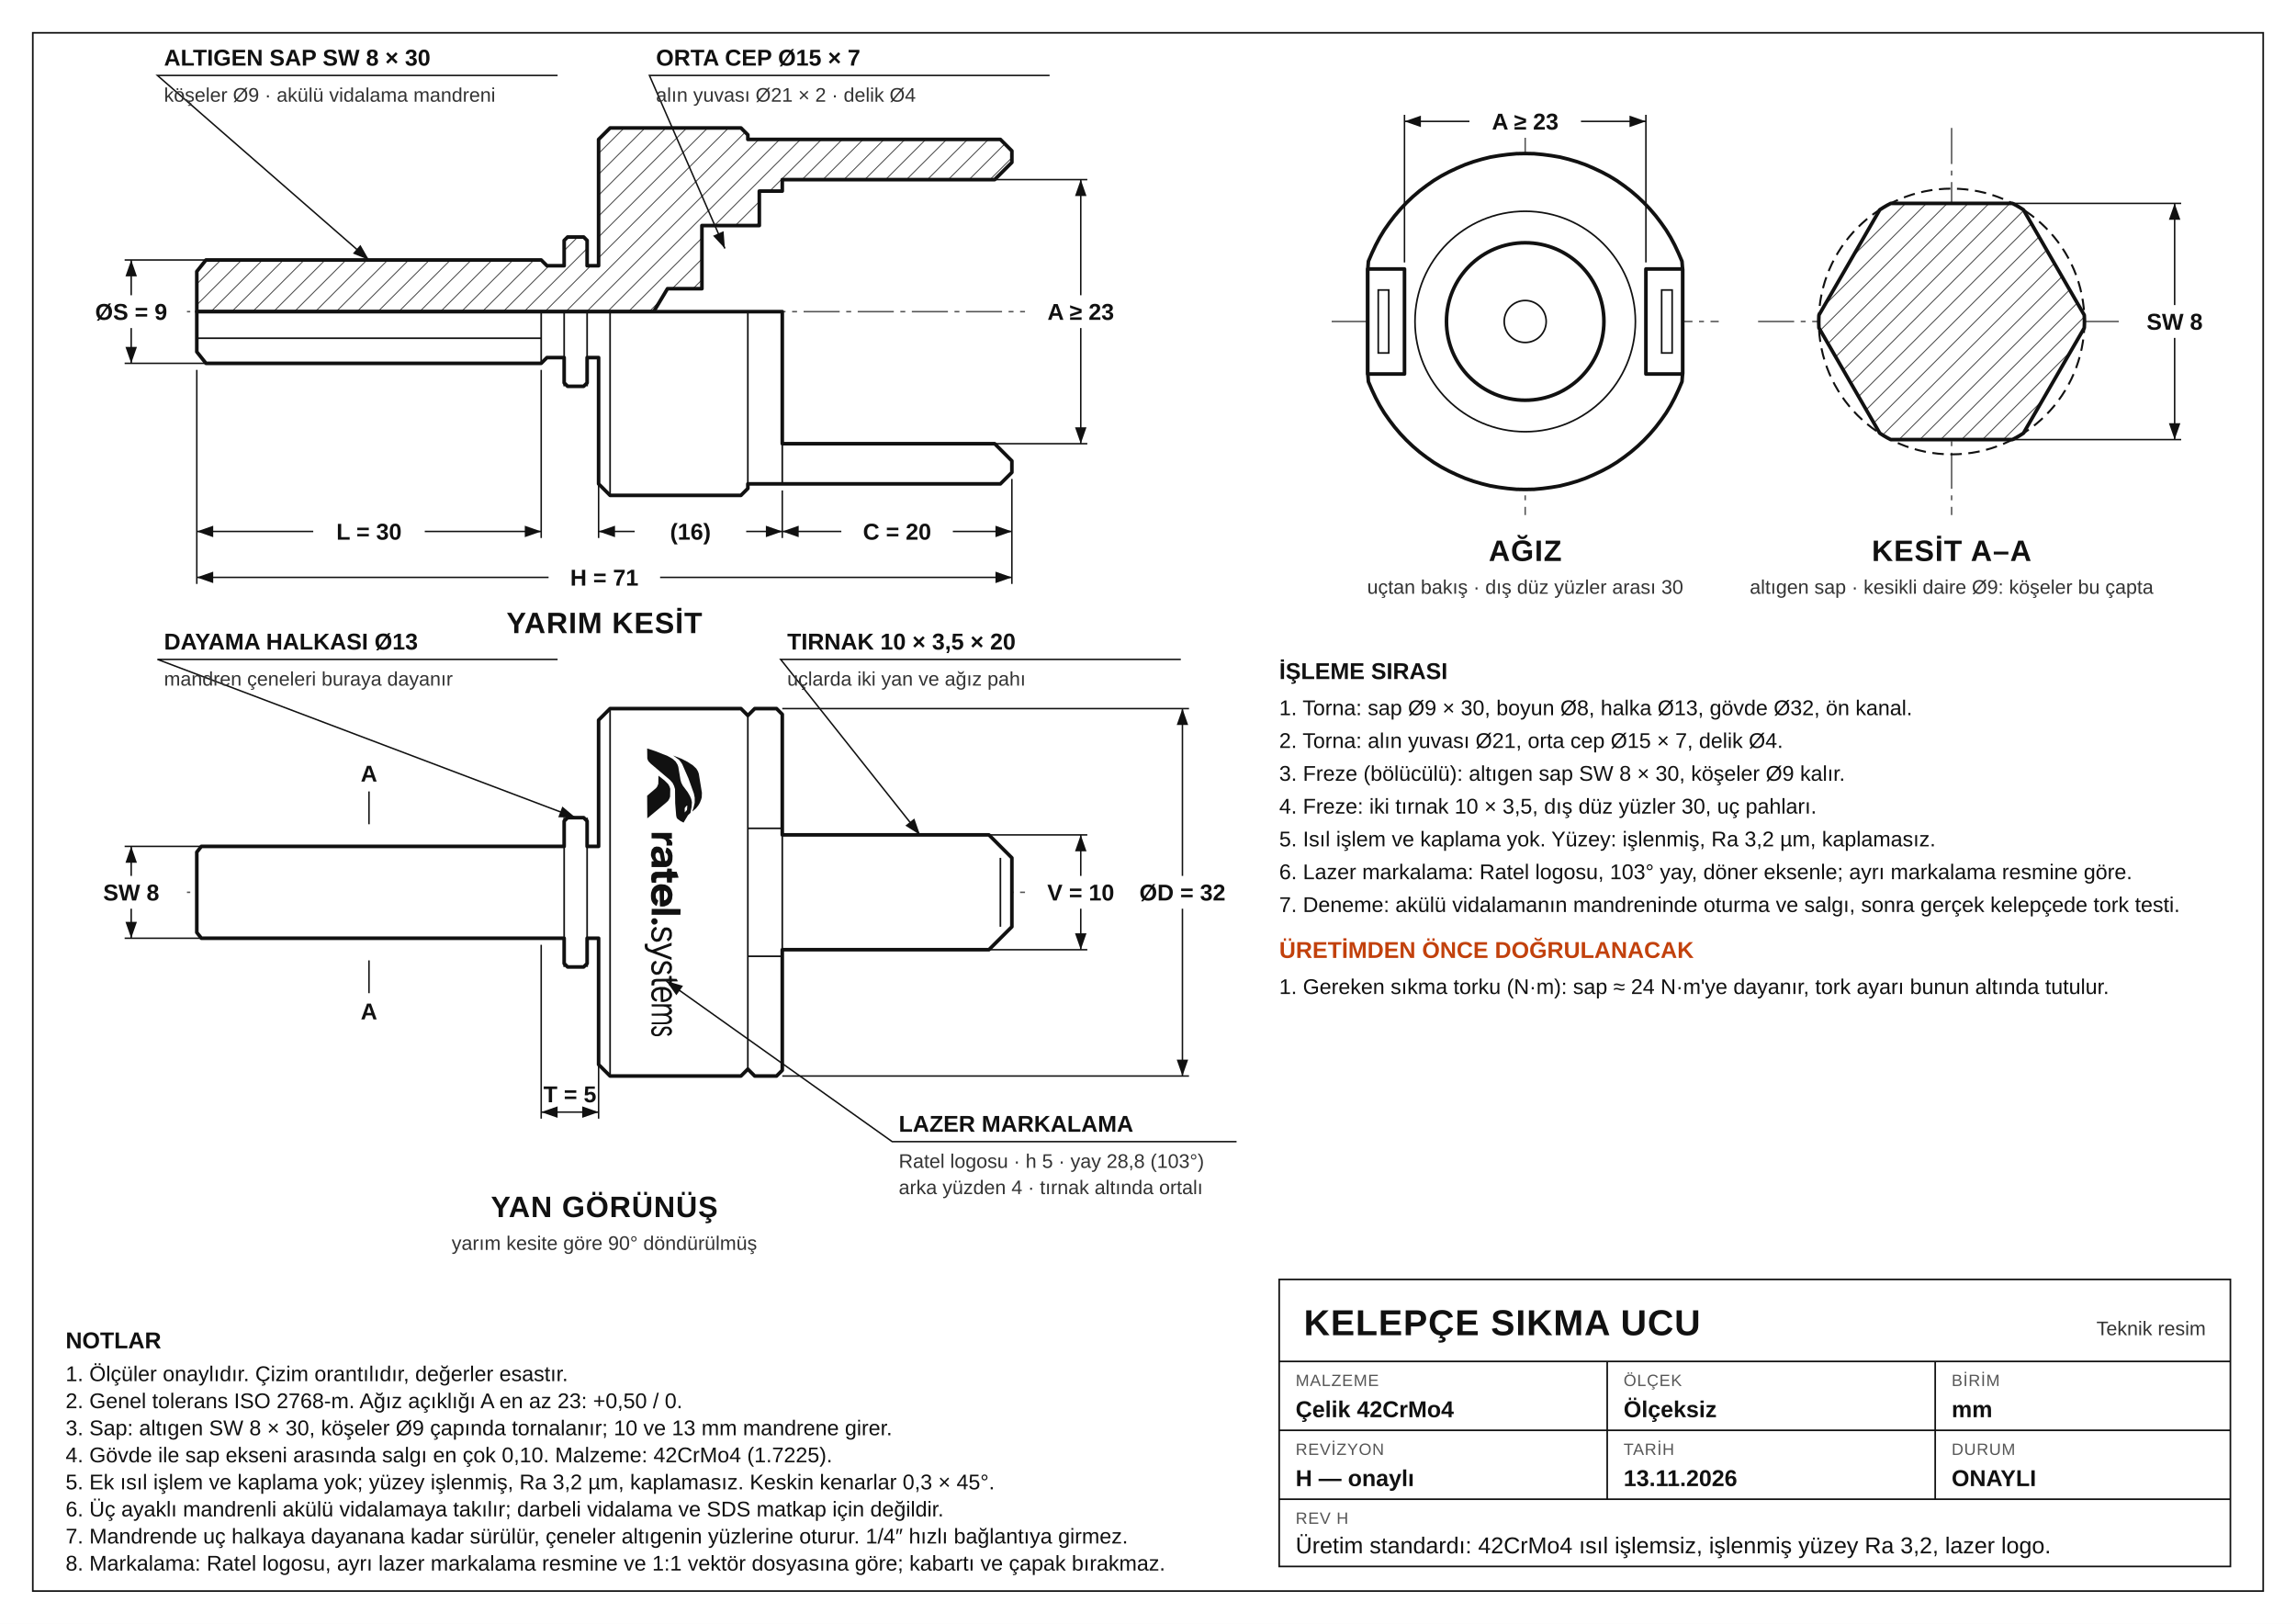
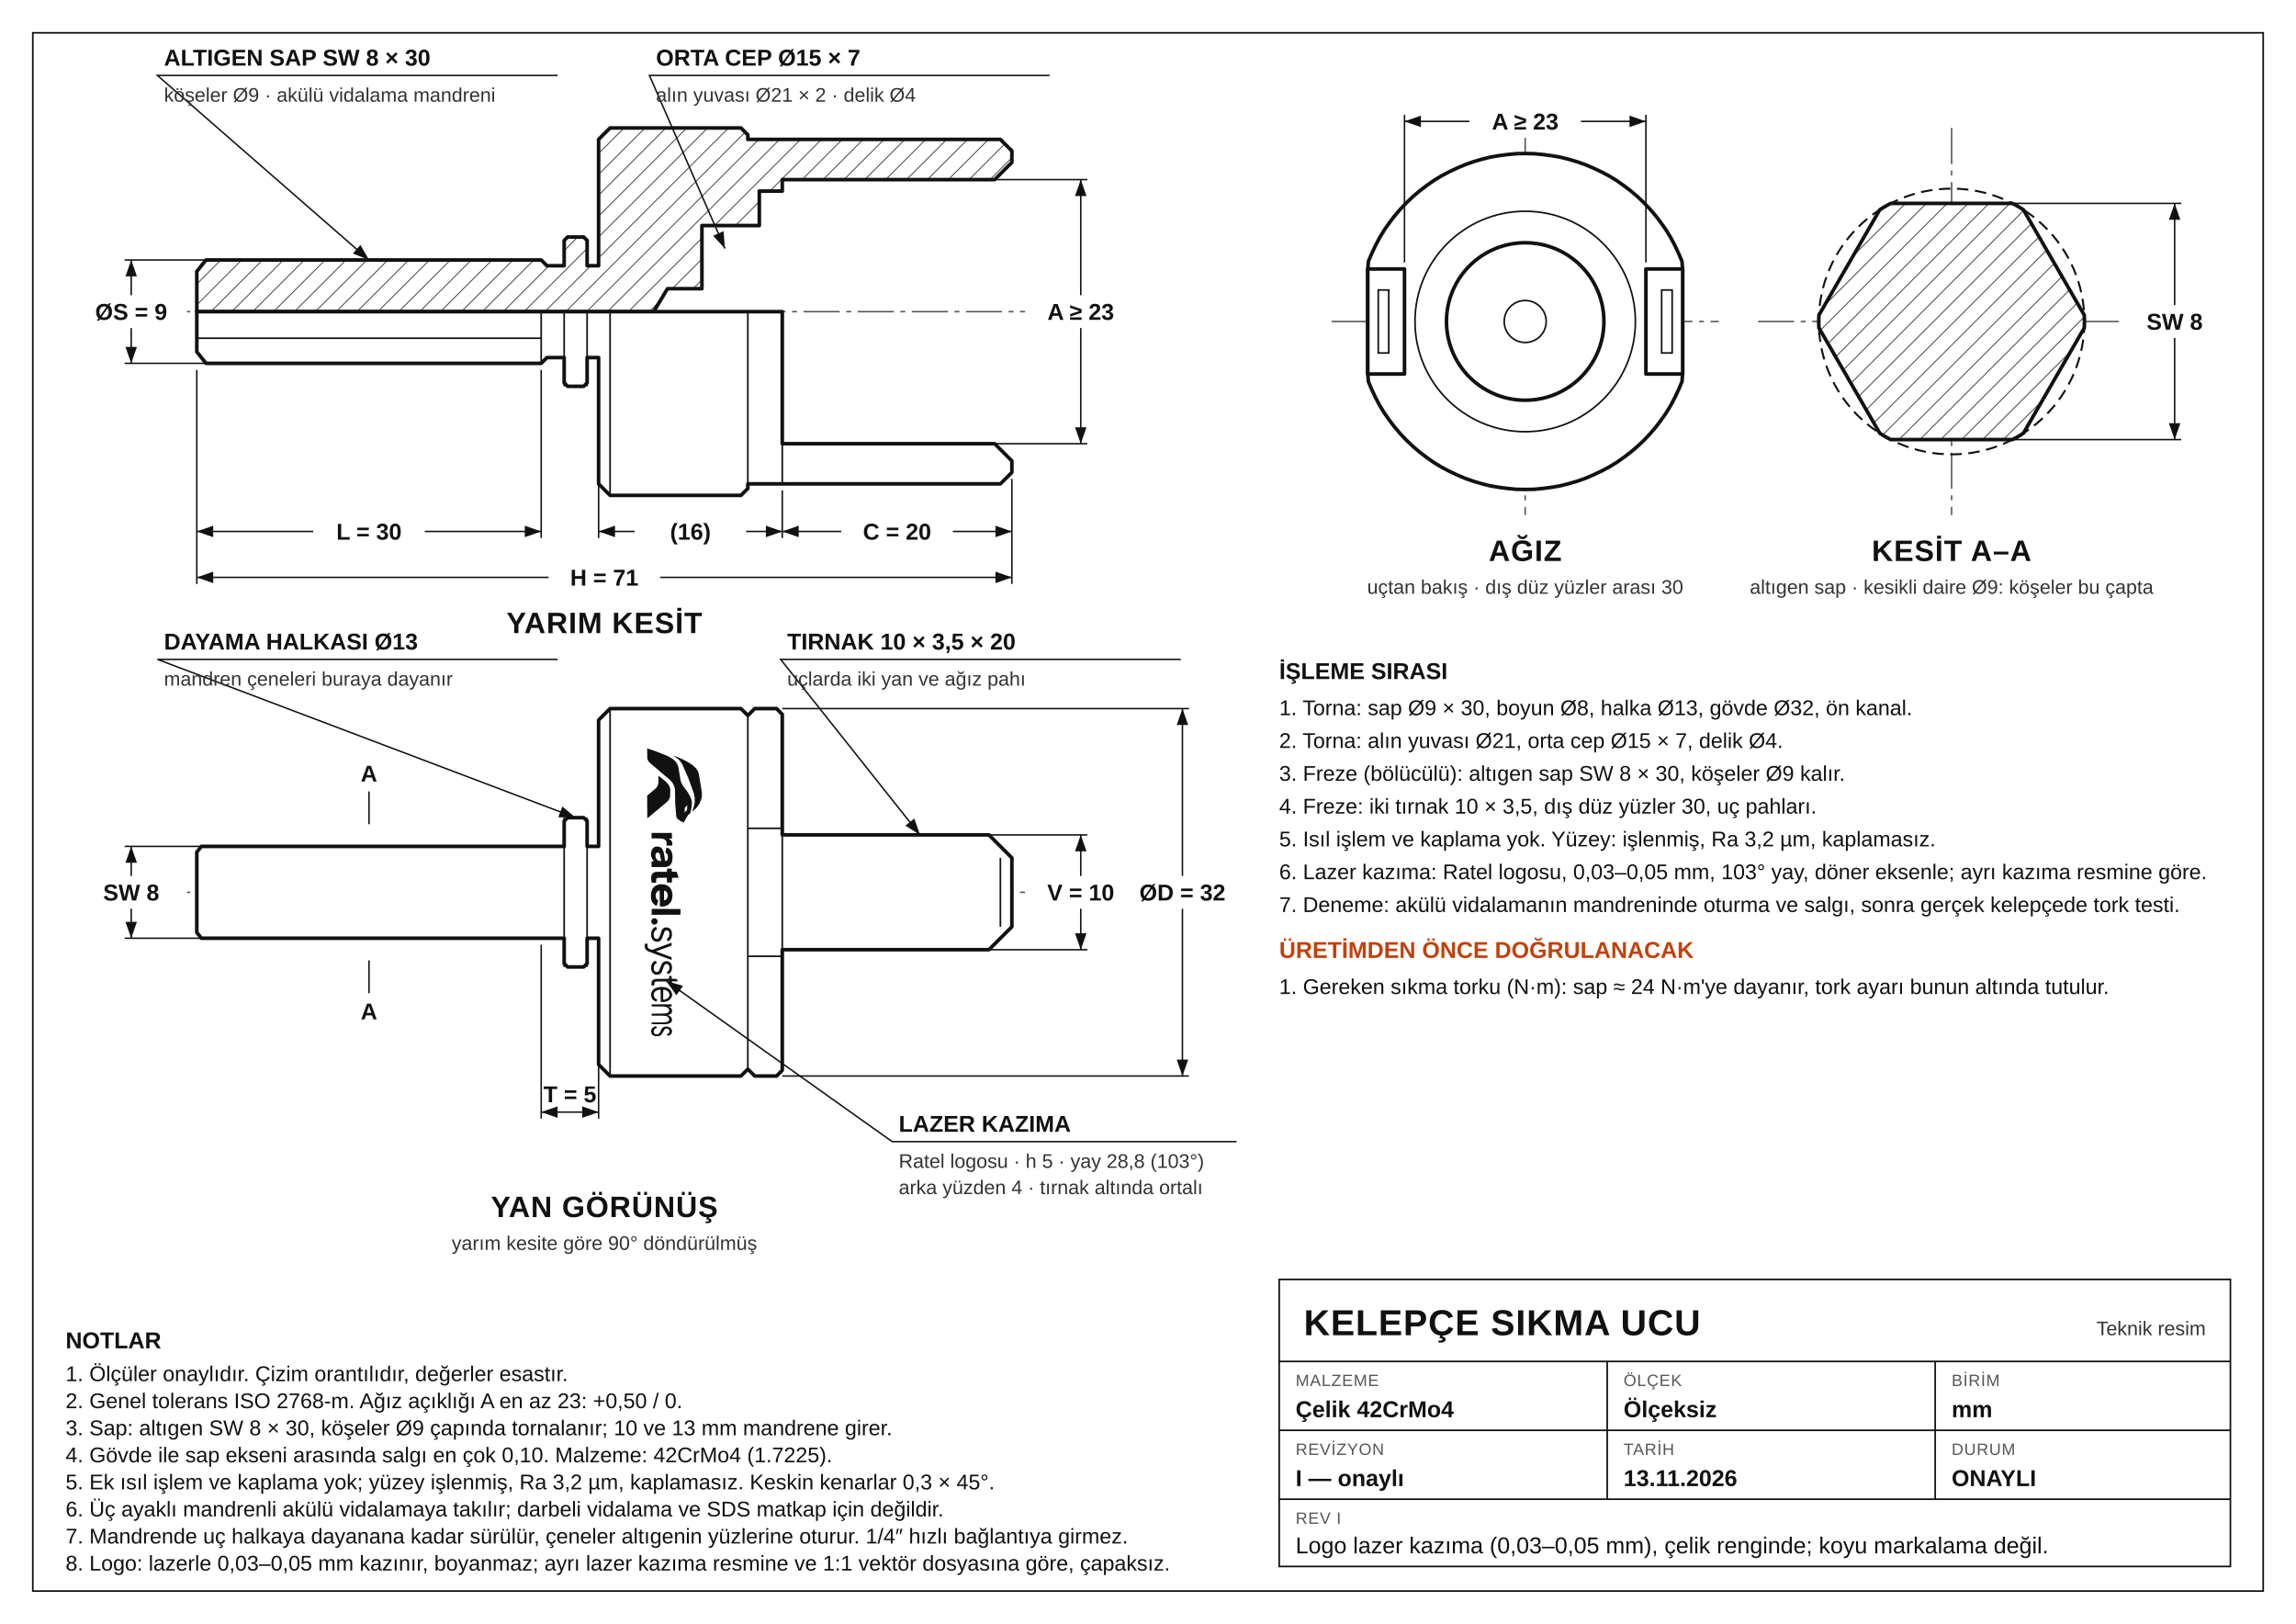
<svg xmlns="http://www.w3.org/2000/svg" viewBox="0 0 1400 990" width="1400" height="990" font-family="Arial, Helvetica, sans-serif">
  <defs>
    <marker id="arr" viewBox="0 0 10 10" refX="10" refY="5" markerWidth="10" markerHeight="10" markerUnits="userSpaceOnUse" orient="auto-start-reverse">
      <path d="M0,1.5 L10,5 L0,8.5 z" fill="#111" />
    </marker>
    <pattern id="h1" width="9" height="9" patternUnits="userSpaceOnUse" patternTransform="rotate(45)">
      <rect width="9" height="9" fill="#fff" />
      <line x1="0" y1="0" x2="0" y2="9" stroke="#111" stroke-width=".8" />
    </pattern>
    <style>
      .vis{stroke:#111;stroke-width:2.2;stroke-linejoin:round}
      polygon.vis:not([fill]){fill:#fff}
      .thin{fill:none;stroke:#111;stroke-width:1}
      .hid{fill:none;stroke:#111;stroke-width:1.2;stroke-dasharray:7 4}
      .ctr{fill:none;stroke:#555;stroke-width:0.9;stroke-dasharray:22 4 3 4}
      .dim{fill:none;stroke:#111;stroke-width:0.9}
      .dima{fill:none;stroke:#111;stroke-width:0.9;marker-start:url(#arr);marker-end:url(#arr)}
      .lead{fill:none;stroke:#111;stroke-width:0.9;marker-start:url(#arr)}
      .grid{fill:none;stroke:#111;stroke-width:1}
      .t{font-size:14px;fill:#111}
      .tb{font-size:14px;font-weight:700;fill:#111}
      .ts{font-size:12px;fill:#333}
      .tn{font-size:13px;fill:#111}
      .tl{font-size:10px;fill:#555;letter-spacing:.4px}
      .h{font-size:18px;font-weight:700;fill:#111;letter-spacing:.5px}
      .q{fill:#c2410c}
      .mark{fill:#111;stroke:none}
    </style>
  </defs>
  <rect x="0" y="0" width="1400" height="990" fill="#fff" />
  <rect x="20" y="20" width="1360" height="950" class="grid" stroke-width="1.6" />
  <g>
    <line class="ctr" x1="94" y1="190" x2="639" y2="190" />
    <polygon class="vis" fill="url(#h1)" points="120.0,190.0 120.0,165.5 125.6,158.5 330.0,158.5 333.5,162.0 344.0,162.0 344.0,146.6 346.1,144.5 355.9,144.5 358.0,146.6 358.0,162.0 365.0,162.0 365.0,85.0 372.0,78.0 451.8,78.0 456.0,82.2 456.0,85.0 610.0,85.0 617.0,92.0 617.0,99.0 606.5,109.5 477.0,109.5 477.0,116.5 463.0,116.5 463.0,137.5 428.0,137.5 428.0,176.0 407.0,176.0 398.6,190.0" />
    <polygon class="vis" points="120.0,190.0 120.0,214.5 125.6,221.5 330.0,221.5 333.5,218.0 344.0,218.0 344.0,233.4 346.1,235.5 355.9,235.5 358.0,233.4 358.0,218.0 365.0,218.0 365.0,295.0 372.0,302.0 451.8,302.0 456.0,297.8 456.0,295.0 610.0,295.0 617.0,288.0 617.0,281.0 606.5,270.5 477.0,270.5 477.0,190.0" />
    <line class="thin" x1="120" y1="206.2" x2="330" y2="206.2" />
    <line class="thin" x1="330" y1="190" x2="330" y2="221.5" />
    <line class="thin" x1="344" y1="190" x2="344" y2="235.5" />
    <line class="thin" x1="358" y1="190" x2="358" y2="235.5" />
    <line class="thin" x1="372" y1="190" x2="372" y2="302" />
    <line class="thin" x1="456" y1="190" x2="456" y2="297.8" />
    <line class="thin" x1="477" y1="270.5" x2="477" y2="295" />
    <line class="dim" x1="120" y1="225.5" x2="120" y2="356" />
    <line class="dim" x1="330" y1="225.5" x2="330" y2="328" />
    <line class="dim" x1="365" y1="222" x2="365" y2="328" />
    <line class="dim" x1="477" y1="299" x2="477" y2="328" />
    <line class="dim" x1="617" y1="292" x2="617" y2="356" />
    <line class="dim" x1="76" y1="158.5" x2="128" y2="158.5" />
    <line class="dim" x1="76" y1="221.5" x2="128" y2="221.5" />
    <line class="dim" x1="606.5" y1="109.5" x2="663" y2="109.5" />
    <line class="dim" x1="606.5" y1="270.5" x2="663" y2="270.5" />
    <line class="dima" x1="120" y1="324" x2="330" y2="324" />
    <rect x="191" y="314" width="68" height="20" fill="#fff" />
    <text class="tb" x="225" y="329" text-anchor="middle">L = 30</text>
    <line class="dima" x1="365" y1="324" x2="477" y2="324" />
    <rect x="387" y="314" width="68" height="20" fill="#fff" />
    <text class="tb" x="421" y="329" text-anchor="middle">(16)</text>
    <line class="dima" x1="477" y1="324" x2="617" y2="324" />
    <rect x="513" y="314" width="68" height="20" fill="#fff" />
    <text class="tb" x="547" y="329" text-anchor="middle">C = 20</text>
    <line class="dima" x1="120" y1="352" x2="617" y2="352" />
    <rect x="334.5" y="342" width="68" height="20" fill="#fff" />
    <text class="tb" x="368.5" y="357" text-anchor="middle">H = 71</text>
    <line class="dima" x1="80" y1="158.5" x2="80" y2="221.5" />
    <rect x="46" y="180" width="68" height="20" fill="#fff" />
    <text class="tb" x="80" y="195" text-anchor="middle">ØS = 9</text>
    <line class="dima" x1="659" y1="109.5" x2="659" y2="270.5" />
    <rect x="625" y="180" width="68" height="20" fill="#fff" />
    <text class="tb" x="659" y="195" text-anchor="middle">A ≥ 23</text>
    <polyline class="lead" points="225,158.5 96,46 340,46" />
    <text class="tb" x="100" y="40">ALTIGEN SAP SW 8 × 30</text>
    <text class="ts" x="100" y="62">köşeler Ø9 · akülü vidalama mandreni</text>
    <polyline class="lead" points="442,151.5 396,46 640,46" />
    <text class="tb" x="400" y="40">ORTA CEP Ø15 × 7</text>
    <text class="ts" x="400" y="62">alın yuvası Ø21 × 2 · delik Ø4</text>
    <text class="h" x="368.5" y="386" text-anchor="middle">YARIM KESİT</text>
  </g>
  <g>
    <line class="ctr" x1="94" y1="544" x2="639" y2="544" />
    <polygon class="vis" points="120.0,544.0 120.0,519.5 122.8,516.0 330.0,516.0 330.0,516.0 344.0,516.0 344.0,500.6 346.1,498.5 355.9,498.5 358.0,500.6 358.0,516.0 365.0,516.0 365.0,439.0 372.0,432.0 451.8,432.0 456.0,436.2 460.2,432.0 473.5,432.0 477.0,435.5 477.0,509.0 603.0,509.0 617.0,523.0 617.0,544.0 617.0,544.0 617.0,565.0 603.0,579.0 477.0,579.0 477.0,652.5 473.5,656.0 460.2,656.0 456.0,651.8 451.8,656.0 372.0,656.0 365.0,649.0 365.0,572.0 358.0,572.0 358.0,587.4 355.9,589.5 346.1,589.5 344.0,587.4 344.0,572.0 330.0,572.0 330.0,572.0 122.8,572.0 120.0,568.5 120.0,544.0" />
    <path class="mark" fill-rule="evenodd" d="M421.9 489.1 421.5 487.2 420.7 485.3 419.3 482.9 416.3 478.9 415.4 477.1 414.9 475.3 413.6 467.5 413.1 466.1 411.9 464.2 410.1 462.6 407.1 460.9 399.5 457.9 394.6 456.3 394.7 462.5 395.3 464.0 396.6 465.4 408.5 475.5 410.1 477.3 411.0 479.1 411.6 481.1 411.7 489.7 412.3 497.2 412.6 498.5 413.1 499.2 415.0 500.6 416.8 501.5 419.5 497.0 421.0 495.6 421.7 492.0 421.9 489.1ZM419.1 491.3 418.9 491.1 418.3 491.6 417.5 492.7 417.5 495.3 418.9 493.8 419.1 491.3ZM408.7 480.9 408.2 479.4 407.4 478.0 405.2 475.8 401.5 472.9 401.4 477.9 400.7 479.6 400.0 480.5 394.6 485.1 394.7 498.9 406.0 489.5 407.4 488.2 408.1 487.0 408.6 485.7 408.7 480.9Z" />
    <path class="mark" fill-rule="evenodd" d="M428.0 483.3 426.1 471.7 425.6 470.3 424.6 468.6 422.5 466.6 419.3 464.5 415.4 462.5 410.4 460.6 414.1 463.3 415.1 464.5 416.0 465.9 419.8 474.6 423.1 483.8 423.6 486.3 423.6 489.4 422.9 492.3 422.1 494.8 424.4 492.8 425.9 490.9 426.8 489.3 427.5 487.5 427.9 486.1 428.0 483.3Z" />
    <path class="mark" fill-rule="evenodd" d="M415.0 554.2 397.4 554.1 397.3 557.6 397.4 557.7 414.9 557.7 415.0 554.2ZM413.7 534.8 412.6 531.5 409.7 531.4 409.6 529.6 406.9 529.5 406.6 531.5 400.4 531.5 399.5 531.6 398.3 532.2 397.6 532.9 397.2 533.7 397.0 535.8 397.4 538.1 400.1 538.2 400.1 536.1 400.4 535.5 400.8 535.2 406.6 535.1 406.7 538.0 409.5 538.1 409.7 538.0 409.8 535.2 413.7 535.1 413.7 534.8ZM413.2 598.0 412.6 596.8 409.6 596.7 409.5 595.0 408.1 594.9 407.9 596.7 399.9 596.8 398.7 597.1 398.0 597.5 397.4 598.2 397.2 600.2 397.3 600.8 398.9 600.8 399.1 599.0 399.5 598.6 400.1 598.4 407.8 598.3 407.9 598.4 408.0 600.9 409.4 600.9 409.7 598.3 413.2 598.3 413.2 598.0ZM410.1 521.7 409.7 519.7 408.9 518.2 407.6 517.1 406.4 516.7 405.7 519.7 406.6 520.4 407.0 521.0 407.3 522.0 407.2 523.4 406.7 524.6 406.2 524.9 405.6 524.9 404.7 519.6 403.8 517.5 403.0 516.7 401.8 516.2 400.2 516.1 398.8 516.5 397.5 517.9 397.0 519.8 396.9 521.4 397.2 522.5 397.9 524.0 398.8 524.9 397.3 525.2 397.3 528.6 406.1 528.6 407.7 528.1 408.9 527.1 409.7 525.7 410.0 524.1 410.1 521.7ZM410.1 545.4 409.8 543.8 409.4 542.5 408.6 541.3 407.8 540.5 406.9 539.9 405.5 539.3 403.5 539.1 402.3 539.1 400.8 539.5 399.8 540.0 398.7 540.8 397.7 542.1 397.0 544.3 396.9 546.1 397.0 547.9 397.4 549.4 398.2 550.7 399.4 551.8 400.2 552.3 400.4 552.2 401.4 549.1 400.6 548.4 400.0 547.6 399.8 545.5 400.1 544.5 400.6 543.7 401.3 543.2 402.2 542.8 402.4 552.6 403.9 552.7 405.1 552.6 407.3 551.7 409.0 550.1 409.8 548.1 410.1 545.4ZM410.0 514.0 409.6 513.0 409.2 512.3 407.8 511.3 409.7 511.2 409.7 507.8 397.3 507.8 397.3 511.1 403.3 511.2 404.9 511.6 405.8 512.2 406.4 513.2 406.5 514.1 406.4 515.5 409.8 515.5 410.0 514.0ZM409.8 615.8 409.2 614.6 407.8 613.7 409.5 613.6 409.5 612.3 397.3 612.3 397.4 613.6 404.3 613.6 405.7 613.8 406.7 614.1 407.4 614.6 408.1 615.7 407.8 616.9 406.6 617.7 404.8 617.9 397.3 618.0 397.4 619.2 403.6 619.2 405.9 619.4 406.8 619.7 407.5 620.2 407.9 620.8 408.1 621.5 407.7 622.4 406.6 623.1 404.6 623.3 397.4 623.3 397.3 624.4 406.1 624.4 407.7 624.1 408.7 623.6 409.3 623.2 409.7 622.5 409.7 621.0 409.2 620.1 408.8 619.7 407.3 618.9 408.7 618.3 409.3 617.9 409.8 616.9 409.8 615.8ZM409.8 589.5 409.4 587.8 408.4 586.6 407.0 586.0 405.4 586.1 404.3 586.7 403.5 587.7 401.8 591.9 401.1 592.5 400.1 592.6 399.1 592.0 398.7 591.1 398.6 590.1 399.0 588.3 399.6 587.7 400.5 587.0 399.9 585.7 398.6 586.3 397.6 587.4 397.1 588.7 397.0 590.7 397.5 592.5 398.7 593.8 400.0 594.3 401.8 594.1 402.7 593.6 403.5 592.7 404.7 589.2 405.4 588.1 406.2 587.6 406.9 587.7 407.7 588.3 408.2 589.4 408.1 590.7 407.9 591.4 407.3 592.1 406.5 592.7 407.3 593.9 408.6 593.2 409.2 592.3 409.7 591.1 409.8 589.5ZM409.7 568.7 409.3 567.1 408.1 565.8 406.7 565.4 405.1 565.5 404.1 566.3 403.5 567.1 402.3 570.8 401.7 571.8 401.0 572.4 400.0 572.4 399.3 572.0 398.9 571.4 398.5 569.5 398.7 568.7 399.2 567.6 400.6 566.5 400.1 565.2 399.9 565.0 399.1 565.4 398.3 566.0 397.3 567.5 397.0 569.5 397.1 571.2 397.7 572.5 398.8 573.7 400.3 574.2 401.8 574.0 402.6 573.6 403.5 572.5 405.3 567.7 406.0 567.2 407.0 567.2 407.9 568.0 408.2 569.2 407.9 571.1 407.5 571.7 406.5 572.5 407.3 573.9 408.6 573.0 409.4 571.8 409.7 570.5 409.7 568.7ZM409.8 605.9 409.1 604.1 408.4 603.3 407.3 602.5 405.4 601.8 402.4 601.7 399.8 602.3 398.3 603.3 397.7 604.1 397.2 605.0 397.0 606.8 397.2 607.9 397.8 609.2 399.0 610.2 400.3 610.6 400.8 609.4 399.7 608.8 398.9 607.9 398.6 606.6 398.8 605.3 399.5 604.5 400.4 603.8 402.0 603.4 402.8 603.4 402.9 610.8 404.6 610.9 406.9 610.4 408.6 609.3 409.5 607.9 409.8 607.0 409.8 605.9ZM409.8 628.3 409.3 627.2 408.4 626.3 407.2 625.9 405.4 625.9 404.6 626.2 403.7 626.8 402.4 629.4 401.8 630.2 400.7 630.6 399.6 630.5 398.9 629.9 398.5 628.7 399.1 627.5 400.5 626.6 400.1 625.7 399.8 625.6 398.8 626.0 397.7 626.9 397.1 627.8 397.0 629.0 397.4 630.5 398.4 631.3 399.6 631.7 401.6 631.7 402.5 631.4 403.4 630.7 405.3 627.5 406.0 627.1 407.1 627.1 407.9 627.7 408.2 628.6 408.1 629.3 407.8 629.9 406.5 630.6 407.3 631.5 408.2 631.2 409.2 630.5 409.7 629.5 409.8 628.3ZM409.5 583.6 400.0 580.0 409.5 576.5 409.5 574.7 397.7 579.1 395.9 578.5 395.1 577.8 394.8 576.8 394.9 575.3 393.2 575.4 393.1 576.9 393.4 578.4 394.0 579.1 395.2 580.0 409.3 585.2 409.5 585.2 409.5 583.6ZM408.2 606.2 407.8 605.0 406.9 604.1 405.6 603.5 404.4 603.4 404.4 609.4 405.7 609.3 407.2 608.5 408.1 607.4 408.2 606.2ZM407.2 545.6 406.9 544.5 406.5 543.8 405.7 543.2 404.9 543.0 404.9 548.9 405.9 548.6 406.6 547.9 407.2 546.6 407.2 545.6ZM403.1 524.7 402.3 520.5 401.5 519.8 400.6 519.8 400.0 520.3 399.7 521.0 399.7 522.3 400.1 523.4 400.8 524.3 401.5 524.7 402.8 525.0 403.1 524.9 403.1 524.7Z" />
    <path class="mark" fill-rule="evenodd" d="M400.9 561.2 400.6 560.6 399.9 560.0 399.5 559.8 398.6 559.8 397.8 560.2 397.4 560.7 397.2 561.2 397.1 562.2 397.9 563.3 398.3 563.6 399.3 563.7 400.3 563.2 400.7 562.8 400.9 562.3 400.9 561.2Z" />
    <polyline class="lead" points="406.3,598.1 544,696 754,696" />
-     <text class="tb" x="548" y="690">LAZER MARKALAMA</text>
+     <text class="tb" x="548" y="690">LAZER KAZIMA</text>
    <text class="ts" x="548" y="712">Ratel logosu · h 5 · yay 28,8 (103°)</text>
    <text class="ts" x="548" y="728">arka yüzden 4 · tırnak altında ortalı</text>
    <line class="thin" x1="344" y1="589.5" x2="344" y2="498.5" />
    <line class="thin" x1="358" y1="589.5" x2="358" y2="498.5" />
    <line class="thin" x1="372" y1="656" x2="372" y2="432" />
    <line class="thin" x1="456" y1="651.8" x2="456" y2="436.2" />
    <line class="thin" x1="477" y1="579" x2="477" y2="509" />
    <line class="thin" x1="456" y1="505" x2="477" y2="505" />
    <line class="thin" x1="456" y1="583" x2="477" y2="583" />
    <line class="thin" x1="610" y1="565" x2="610" y2="523" />
    <path class="dim" d="M225 482.5 V502.5 M225 585.5 V605.5" />
    <text class="tb" x="225" y="476.5" text-anchor="middle">A</text>
    <text class="tb" x="225" y="621.5" text-anchor="middle">A</text>
    <line class="dim" x1="76" y1="516" x2="128" y2="516" />
    <line class="dim" x1="76" y1="572" x2="128" y2="572" />
    <line class="dima" x1="80" y1="516" x2="80" y2="572" />
    <rect x="46" y="534" width="68" height="20" fill="#fff" />
    <text class="tb" x="80" y="549" text-anchor="middle">SW 8</text>
    <line class="dim" x1="330" y1="576" x2="330" y2="682" />
    <line class="dim" x1="365" y1="576" x2="365" y2="682" />
    <line class="dim" x1="603" y1="509" x2="663" y2="509" />
    <line class="dim" x1="603" y1="579" x2="663" y2="579" />
    <line class="dim" x1="477" y1="432" x2="725" y2="432" />
    <line class="dim" x1="477" y1="656" x2="725" y2="656" />
    <line class="dima" x1="330" y1="678" x2="365" y2="678" />
    <text class="tb" x="347.5" y="672" text-anchor="middle">T = 5</text>
    <line class="dima" x1="659" y1="509" x2="659" y2="579" />
    <rect x="625" y="534" width="68" height="20" fill="#fff" />
    <text class="tb" x="659" y="549" text-anchor="middle">V = 10</text>
    <line class="dima" x1="721" y1="432" x2="721" y2="656" />
    <rect x="687" y="534" width="68" height="20" fill="#fff" />
    <text class="tb" x="721" y="549" text-anchor="middle">ØD = 32</text>
    <polyline class="lead" points="351,498.5 96,402 340,402" />
    <text class="tb" x="100" y="396">DAYAMA HALKASI Ø13</text>
    <text class="ts" x="100" y="418">mandren çeneleri buraya dayanır</text>
    <polyline class="lead" points="561,509 476,402 720,402" />
    <text class="tb" x="480" y="396">TIRNAK 10 × 3,5 × 20</text>
    <text class="ts" x="480" y="418">uçlarda iki yan ve ağız pahı</text>
    <text class="h" x="368.5" y="742" text-anchor="middle">YAN GÖRÜNÜŞ</text>
    <text class="ts" x="368.5" y="762" text-anchor="middle">yarım kesite göre 90° döndürülmüş</text>
  </g>
  <g>
    <line class="ctr" x1="812" y1="196" x2="1048" y2="196" />
    <line class="ctr" x1="930" y1="78" x2="930" y2="314" />
    <polygon class="vis" style="fill:#fff" points="1026.0,196.0 1026.0,201.4 1026.0,206.7 1026.0,212.0 1026.0,217.3 1026.0,222.5 1026.0,227.6 1025.6,232.7 1023.5,237.6 1021.2,242.5 1018.7,247.2 1015.9,251.8 1012.8,256.2 1009.6,260.4 1006.1,264.5 1002.4,268.4 998.5,272.1 994.4,275.6 990.2,278.8 985.8,281.9 981.2,284.7 976.5,287.2 971.6,289.5 966.7,291.6 961.6,293.4 956.5,294.9 951.3,296.2 946.0,297.1 940.7,297.8 935.4,298.3 930.0,298.4 924.6,298.3 919.3,297.8 914.0,297.1 908.7,296.2 903.5,294.9 898.4,293.4 893.3,291.6 888.4,289.5 883.5,287.2 878.8,284.7 874.2,281.9 869.8,278.8 865.6,275.6 861.5,272.1 857.6,268.4 853.9,264.5 850.4,260.4 847.2,256.2 844.1,251.8 841.3,247.2 838.8,242.5 836.5,237.6 834.4,232.7 834.0,227.6 834.0,222.5 834.0,217.3 834.0,212.0 834.0,206.7 834.0,201.4 834.0,196.0 834.0,190.6 834.0,185.3 834.0,180.0 834.0,174.7 834.0,169.5 834.0,164.4 834.4,159.3 836.5,154.4 838.8,149.5 841.3,144.8 844.1,140.2 847.2,135.8 850.4,131.6 853.9,127.5 857.6,123.6 861.5,119.9 865.6,116.4 869.8,113.2 874.2,110.1 878.8,107.3 883.5,104.8 888.4,102.5 893.3,100.4 898.4,98.6 903.5,97.1 908.7,95.8 914.0,94.9 919.3,94.2 924.6,93.7 930.0,93.6 935.4,93.7 940.7,94.2 946.0,94.9 951.3,95.8 956.5,97.1 961.6,98.6 966.7,100.4 971.6,102.5 976.5,104.8 981.2,107.3 985.8,110.1 990.2,113.2 994.4,116.4 998.5,119.9 1002.4,123.6 1006.1,127.5 1009.6,131.6 1012.8,135.8 1015.9,140.2 1018.7,144.8 1021.2,149.5 1023.5,154.4 1025.6,159.3 1026.0,164.4 1026.0,169.5 1026.0,174.7 1026.0,180.0 1026.0,185.3 1026.0,190.6" />
    <circle class="thin" cx="930" cy="196" r="67.2" />
    <circle class="vis" style="fill:none" cx="930" cy="196" r="48" />
    <circle class="thin" cx="930" cy="196" r="12.8" />
    <polygon class="vis" style="fill:#fff" points="856.4,164.0 834.0,164.0 834.0,228.0 856.4,228.0" />
    <polygon class="thin" points="846.8,176.8 840.4,176.8 840.4,215.2 846.8,215.2" />
    <polygon class="vis" style="fill:#fff" points="1003.6,164.0 1026.0,164.0 1026.0,228.0 1003.6,228.0" />
    <polygon class="thin" points="1013.2,176.8 1019.6,176.8 1019.6,215.2 1013.2,215.2" />
    <line class="dim" x1="856.4" y1="160" x2="856.4" y2="70" />
    <line class="dim" x1="1003.6" y1="160" x2="1003.6" y2="70" />
    <line class="dima" x1="856.4" y1="74" x2="1003.6" y2="74" />
    <rect x="896" y="64" width="68" height="20" fill="#fff" />
    <text class="tb" x="930" y="79" text-anchor="middle">A ≥ 23</text>
    <text class="h" x="930" y="342" text-anchor="middle">AĞIZ</text>
    <text class="ts" x="930" y="362" text-anchor="middle">uçtan bakış · dış düz yüzler arası 30</text>
  </g>
  <g>
    <line class="ctr" x1="1072" y1="196" x2="1308" y2="196" />
    <line class="ctr" x1="1190" y1="78" x2="1190" y2="314" />
    <polygon class="vis" fill="url(#h1)" points="1233.8,264.1 1231.6,265.5 1229.4,266.8 1227.1,268.0 1152.9,268.0 1150.6,266.8 1148.4,265.5 1146.2,264.1 1109.1,199.9 1109.0,197.3 1109.0,194.7 1109.1,192.1 1146.2,127.9 1148.4,126.5 1150.6,125.2 1152.9,124.0 1227.1,124.0 1229.4,125.2 1231.6,126.5 1233.8,127.9 1270.9,192.1 1271.0,194.7 1271.0,197.3 1270.9,199.9" />
    <circle class="hid" cx="1190" cy="196" r="81" />
    <line class="dim" x1="1190" y1="124" x2="1330" y2="124" />
    <line class="dim" x1="1190" y1="268" x2="1330" y2="268" />
    <line class="dima" x1="1326" y1="124" x2="1326" y2="268" />
    <rect x="1292" y="186" width="68" height="20" fill="#fff" />
    <text class="tb" x="1326" y="201" text-anchor="middle">SW 8</text>
    <text class="h" x="1190" y="342" text-anchor="middle">KESİT A–A</text>
    <text class="ts" x="1190" y="362" text-anchor="middle">altıgen sap · kesikli daire Ø9: köşeler bu çapta</text>
  </g>
  <g>
    <text class="tb" x="780" y="414">İŞLEME SIRASI</text>
    <text class="tn" x="780" y="436">1. Torna: sap Ø9 × 30, boyun Ø8, halka Ø13, gövde Ø32, ön kanal.</text>
    <text class="tn" x="780" y="456">2. Torna: alın yuvası Ø21, orta cep Ø15 × 7, delik Ø4.</text>
    <text class="tn" x="780" y="476">3. Freze (bölücülü): altıgen sap SW 8 × 30, köşeler Ø9 kalır.</text>
    <text class="tn" x="780" y="496">4. Freze: iki tırnak 10 × 3,5, dış düz yüzler 30, uç pahları.</text>
    <text class="tn" x="780" y="516">5. Isıl işlem ve kaplama yok. Yüzey: işlenmiş, Ra 3,2 µm, kaplamasız.</text>
-     <text class="tn" x="780" y="536">6. Lazer markalama: Ratel logosu, 103° yay, döner eksenle; ayrı markalama resmine göre.</text>
+     <text class="tn" x="780" y="536">6. Lazer kazıma: Ratel logosu, 0,03–0,05 mm, 103° yay, döner eksenle; ayrı kazıma resmine göre.</text>
    <text class="tn" x="780" y="556">7. Deneme: akülü vidalamanın mandreninde oturma ve salgı, sonra gerçek kelepçede tork testi.</text>
    <text class="tb q" x="780" y="584">ÜRETİMDEN ÖNCE DOĞRULANACAK</text>
    <text class="tn" x="780" y="606">1. Gereken sıkma torku (N·m): sap ≈ 24 N·m'ye dayanır, tork ayarı bunun altında tutulur.</text>
  </g>
  <g>
    <text class="tb" x="40" y="822">NOTLAR</text>
    <text class="tn" x="40" y="842">1. Ölçüler onaylıdır. Çizim orantılıdır, değerler esastır.</text>
    <text class="tn" x="40" y="858.5">2. Genel tolerans ISO 2768-m. Ağız açıklığı A en az 23: +0,50 / 0.</text>
    <text class="tn" x="40" y="875">3. Sap: altıgen SW 8 × 30, köşeler Ø9 çapında tornalanır; 10 ve 13 mm mandrene girer.</text>
    <text class="tn" x="40" y="891.5">4. Gövde ile sap ekseni arasında salgı en çok 0,10. Malzeme: 42CrMo4 (1.7225).</text>
    <text class="tn" x="40" y="908">5. Ek ısıl işlem ve kaplama yok; yüzey işlenmiş, Ra 3,2 µm, kaplamasız. Keskin kenarlar 0,3 × 45°.</text>
    <text class="tn" x="40" y="924.5">6. Üç ayaklı mandrenli akülü vidalamaya takılır; darbeli vidalama ve SDS matkap için değildir.</text>
    <text class="tn" x="40" y="941">7. Mandrende uç halkaya dayanana kadar sürülür, çeneler altıgenin yüzlerine oturur. 1/4″ hızlı bağlantıya girmez.</text>
-     <text class="tn" x="40" y="957.5">8. Markalama: Ratel logosu, ayrı lazer markalama resmine ve 1:1 vektör dosyasına göre; kabartı ve çapak bırakmaz.</text>
+     <text class="tn" x="40" y="957.5">8. Logo: lazerle 0,03–0,05 mm kazınır, boyanmaz; ayrı lazer kazıma resmine ve 1:1 vektör dosyasına göre, çapaksız.</text>
  </g>
  <g>
    <rect x="780" y="780" width="580" height="175" class="grid" stroke-width="1.6" />
    <path class="grid" d="M780 830 H1360 M780 872 H1360 M780 914 H1360" />
    <path class="grid" d="M980 830 V914 M1180 830 V914" />
    <text x="795" y="814" font-size="22" font-weight="700" fill="#111" letter-spacing=".5">KELEPÇE SIKMA UCU</text>
    <text class="ts" x="1345" y="814" text-anchor="end">Teknik resim</text>
    <text class="tl" x="790" y="845">MALZEME</text>
    <text class="tb" x="790" y="864">Çelik 42CrMo4</text>
    <text class="tl" x="990" y="845">ÖLÇEK</text>
    <text class="tb" x="990" y="864">Ölçeksiz</text>
    <text class="tl" x="1190" y="845">BİRİM</text>
    <text class="tb" x="1190" y="864">mm</text>
    <text class="tl" x="790" y="887">REVİZYON</text>
-     <text class="tb" x="790" y="906">H — onaylı</text>
+     <text class="tb" x="790" y="906">I — onaylı</text>
    <text class="tl" x="990" y="887">TARİH</text>
    <text class="tb" x="990" y="906">13.11.2026</text>
    <text class="tl" x="1190" y="887">DURUM</text>
    <text class="tb" x="1190" y="906">ONAYLI</text>
-     <text class="tl" x="790" y="929">REV H</text>
-     <text class="t" x="790" y="947">Üretim standardı: 42CrMo4 ısıl işlemsiz, işlenmiş yüzey Ra 3,2, lazer logo.</text>
+     <text class="tl" x="790" y="929">REV I</text>
+     <text class="t" x="790" y="947">Logo lazer kazıma (0,03–0,05 mm), çelik renginde; koyu markalama değil.</text>
  </g>
</svg>
